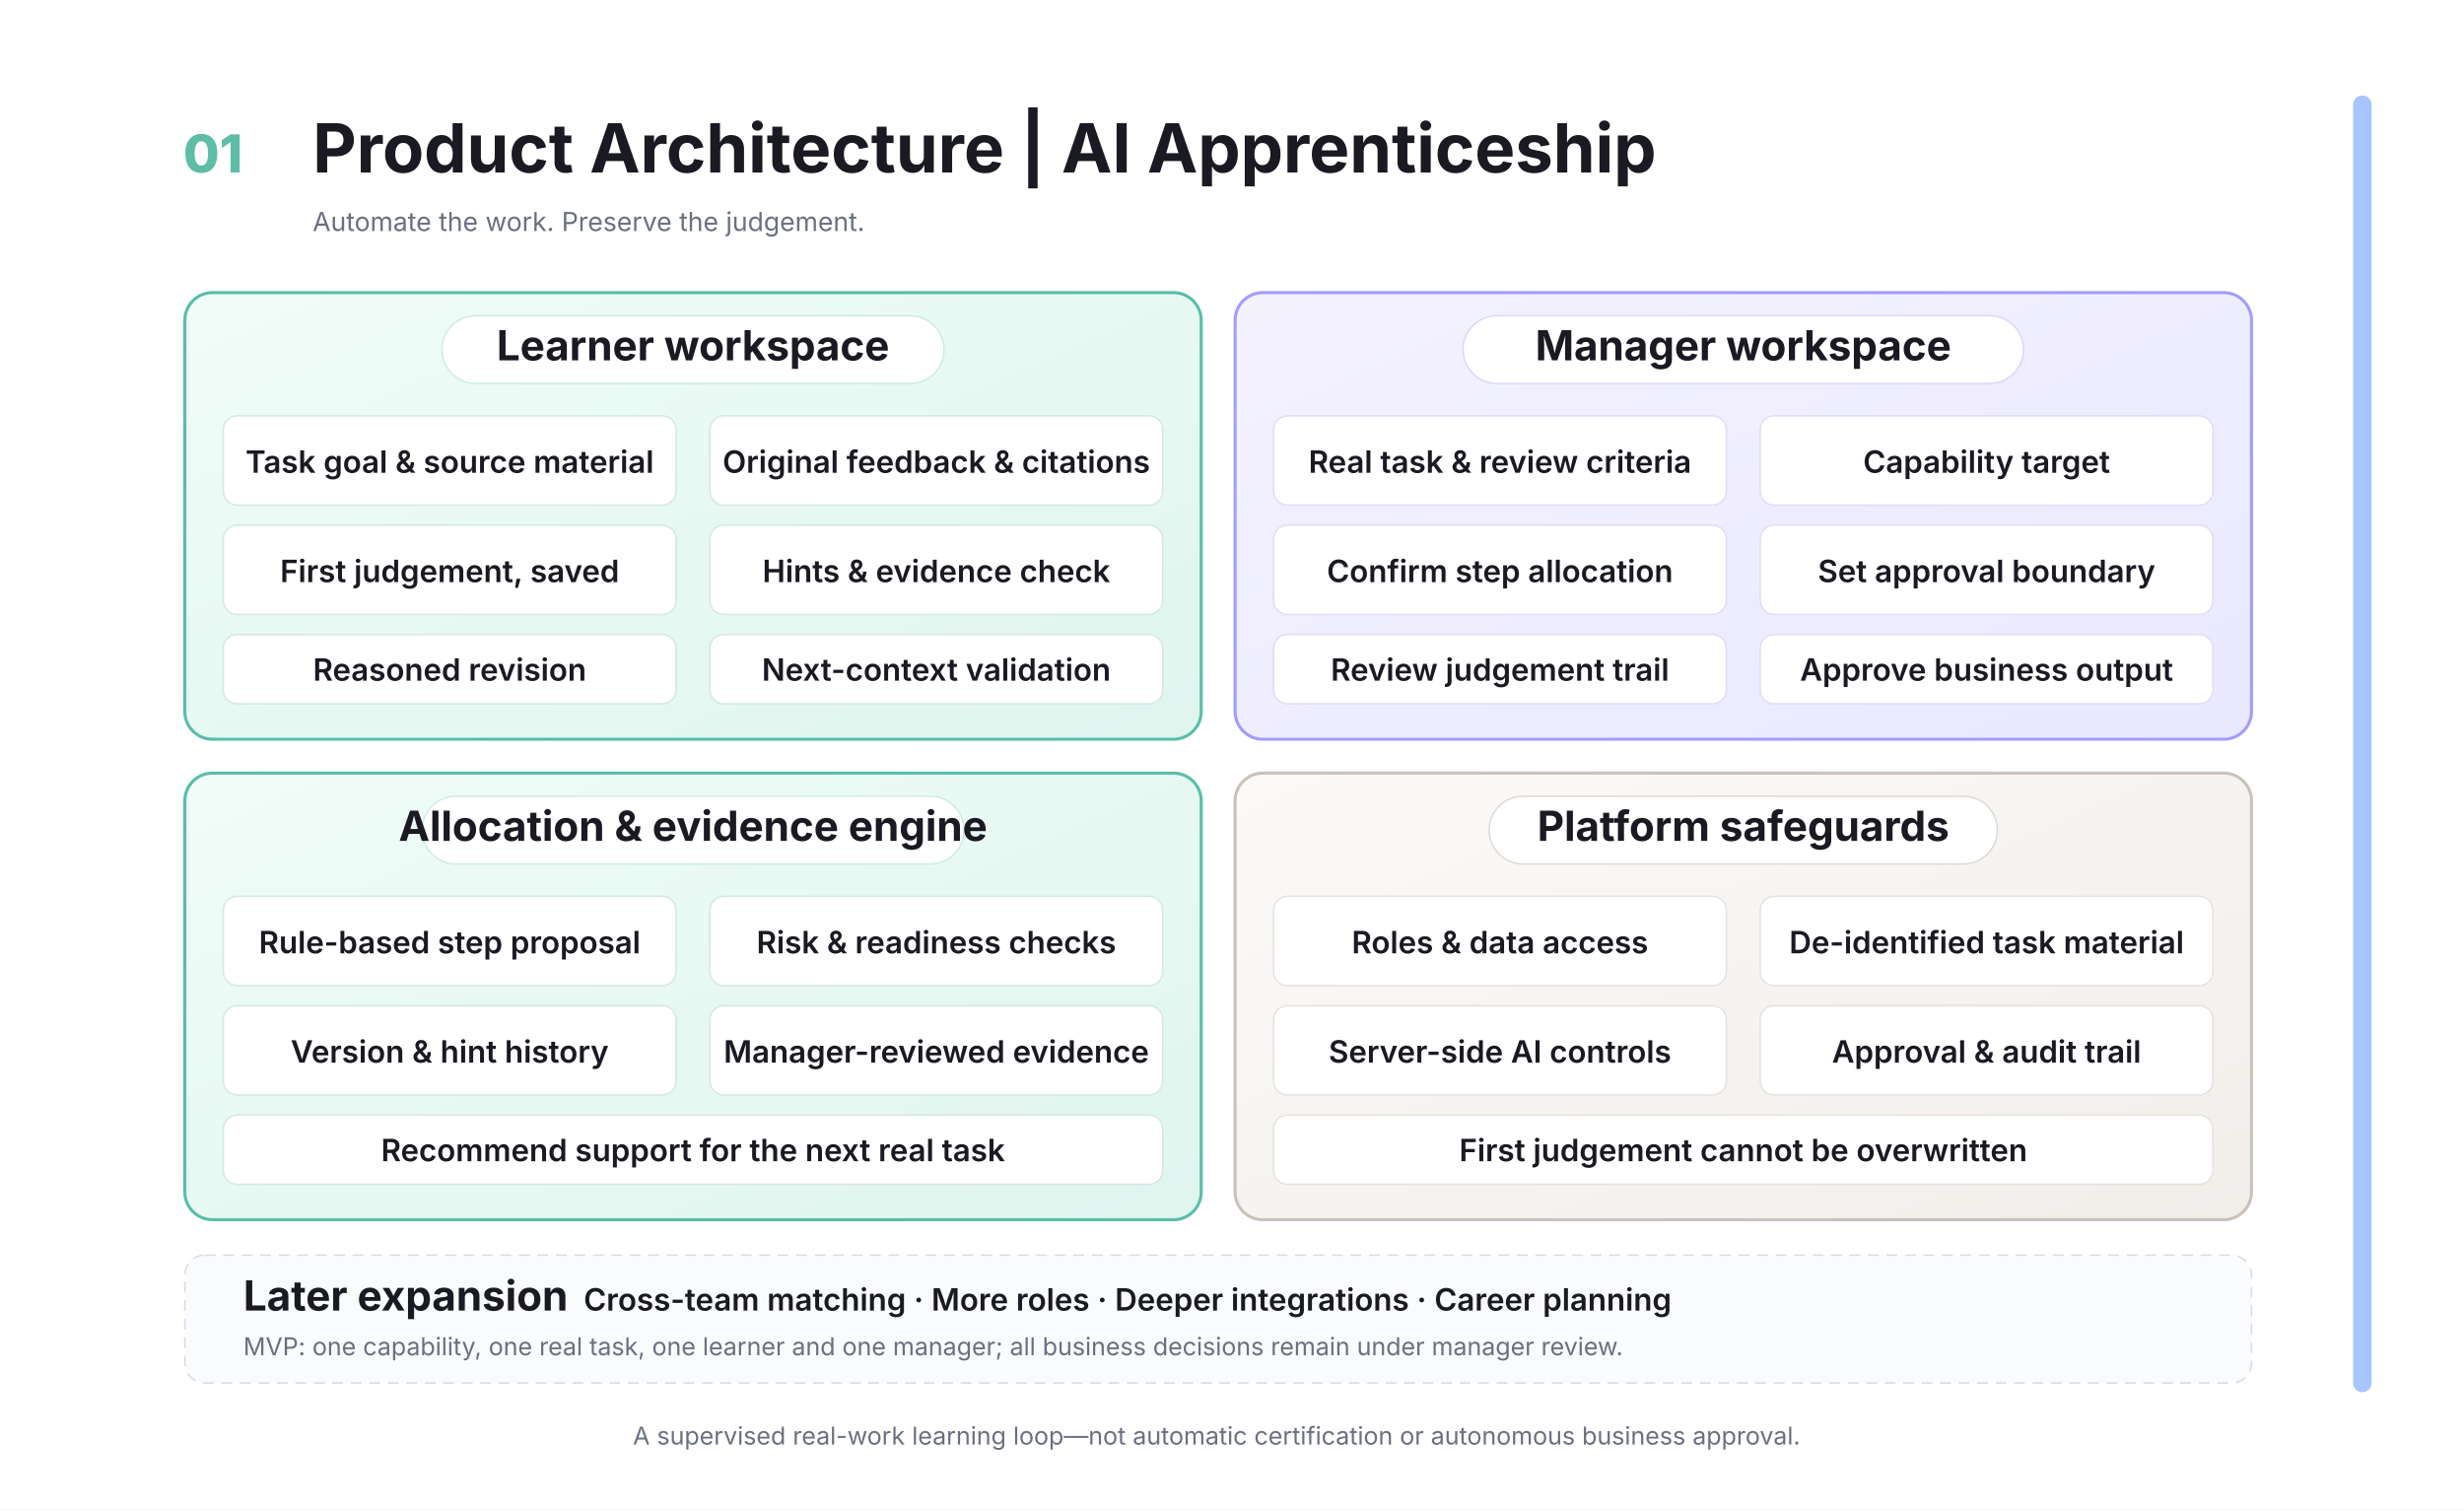
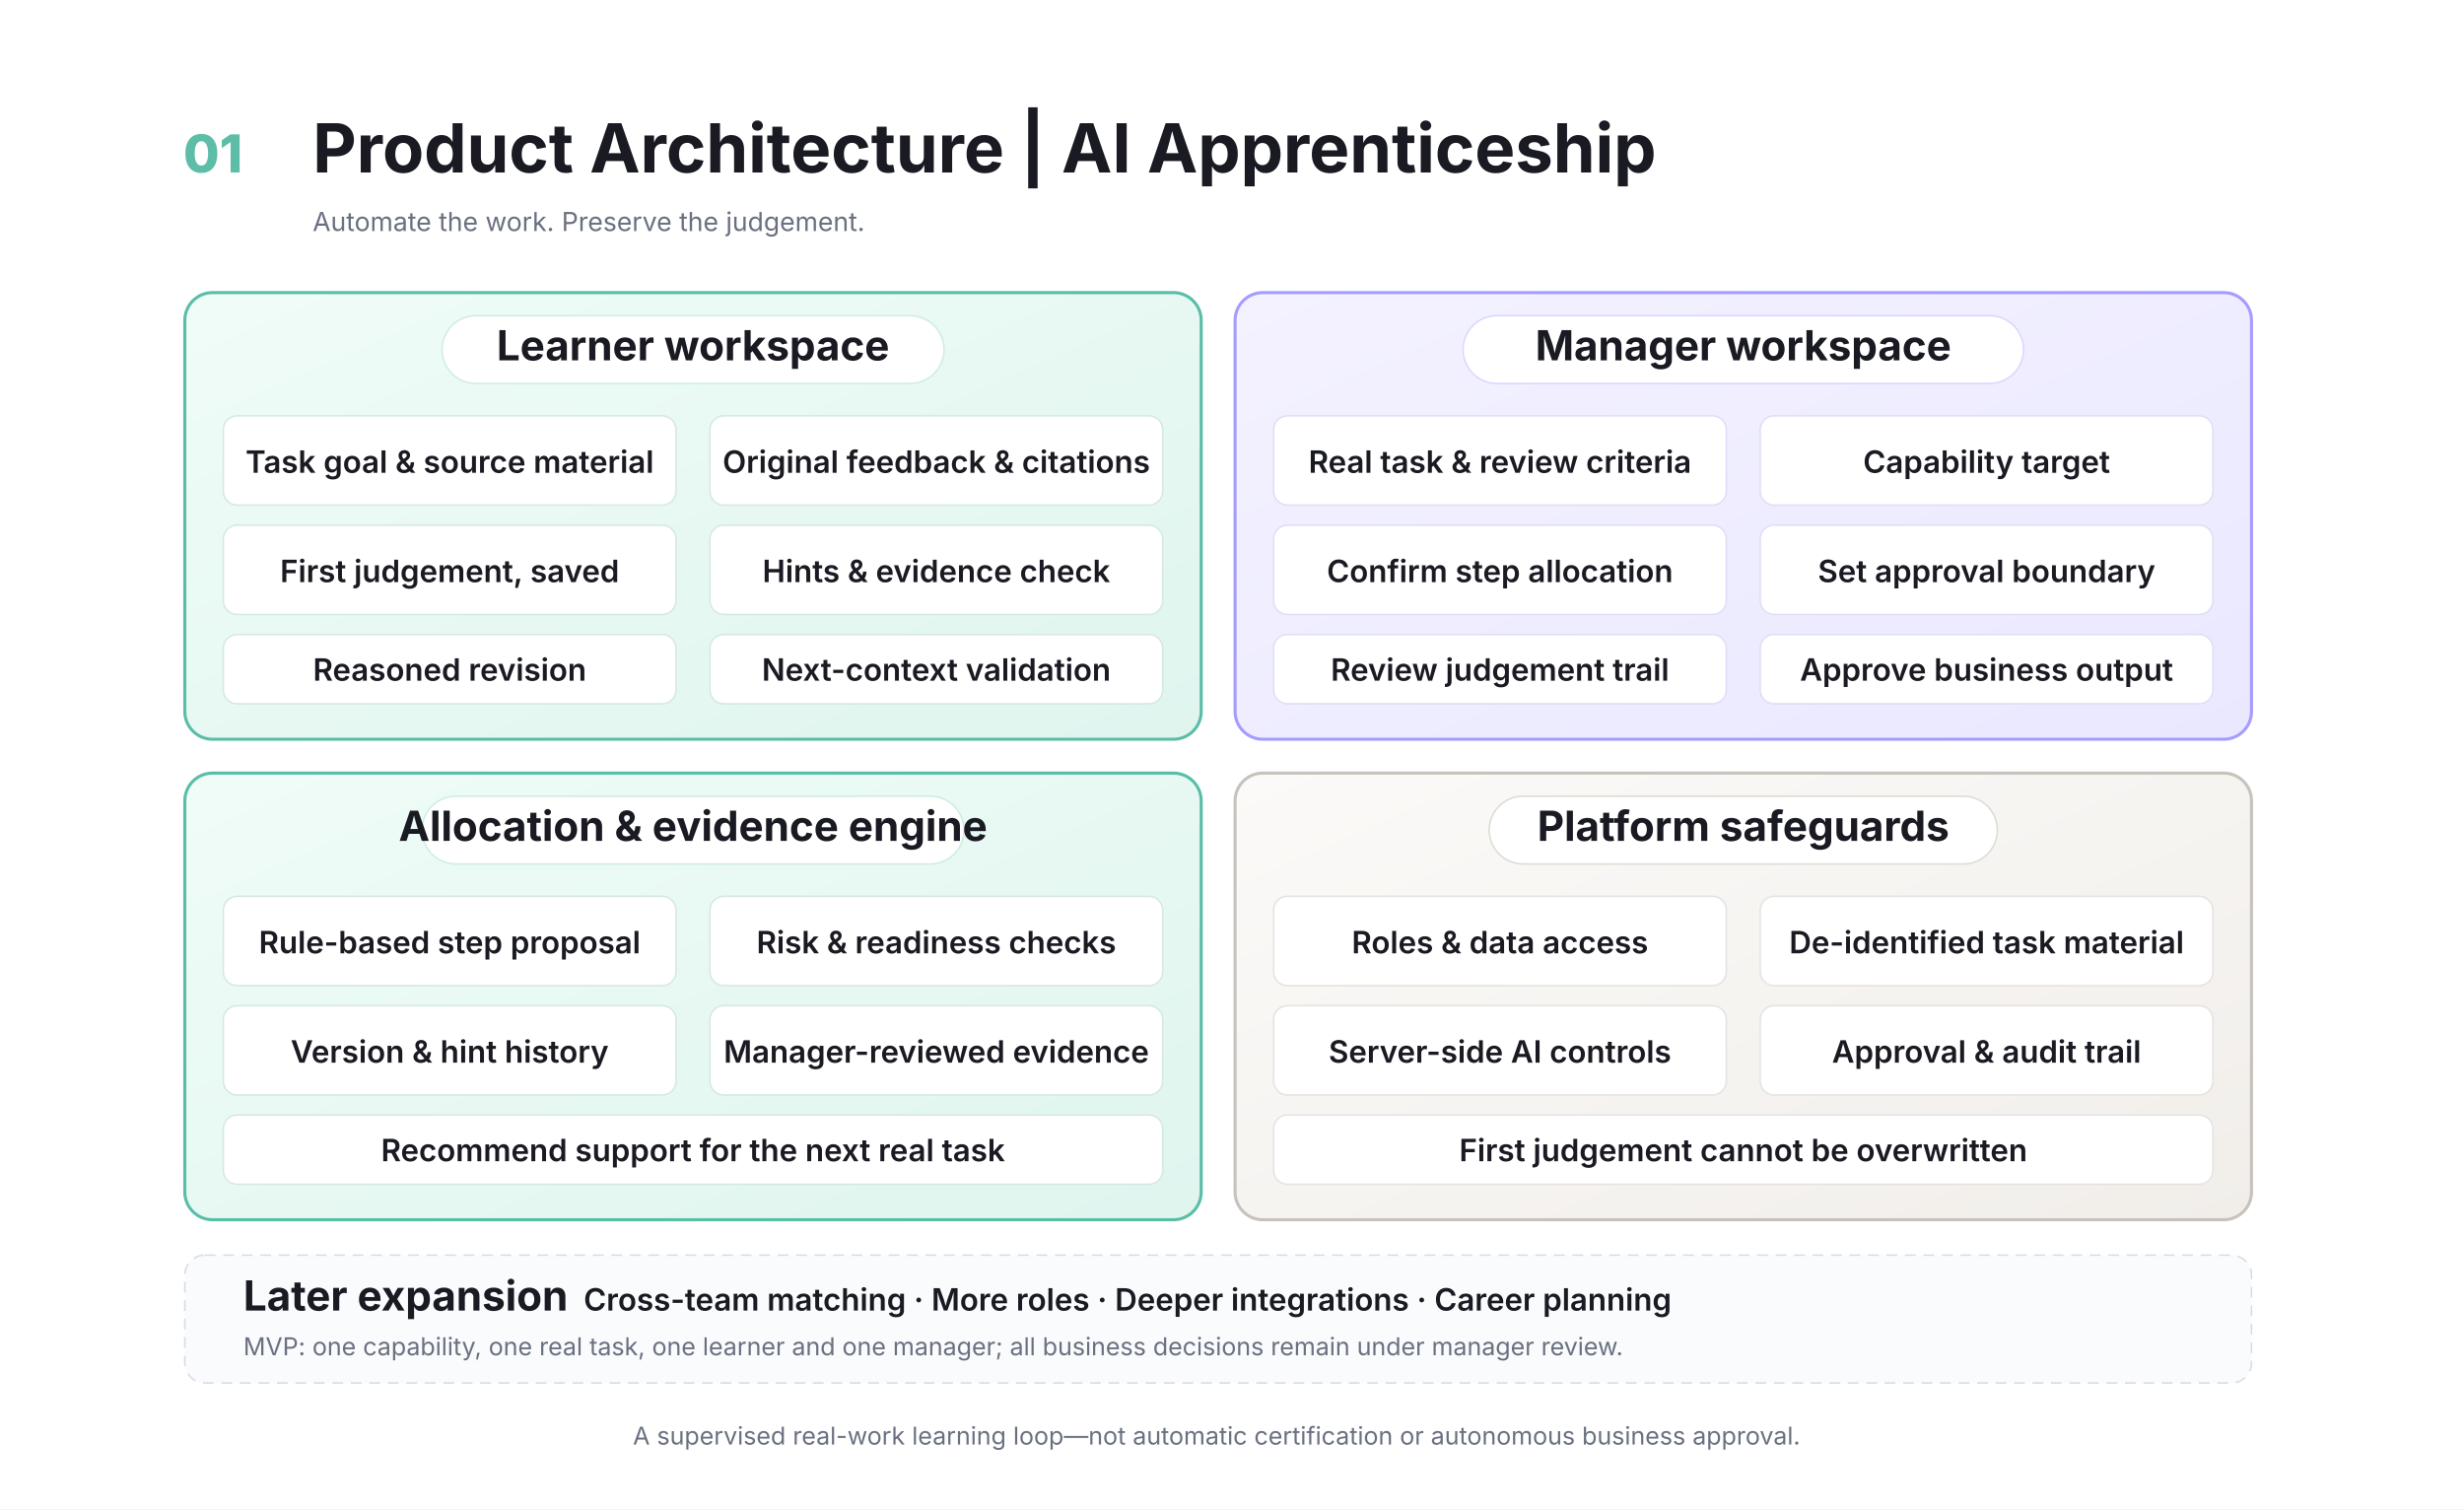
<svg xmlns="http://www.w3.org/2000/svg" width="1600" height="980" viewBox="0 0 1600 980" role="img" aria-labelledby="title desc">
  <defs>
    <style>text{font-family:Inter,Arial,sans-serif;fill:#191a22}.title{font-size:44px;font-weight:750}.section{font-size:27px;font-weight:700}.tile{font-size:20px;font-weight:560}.meta{font-size:17px;fill:#697080}.small{font-size:16px;fill:#697080}.num{font-size:34px;font-weight:800;fill:#5ebda6}</style>
    <linearGradient id="mint" x2="1" y2="1">
      <stop stop-color="#f0fcf8" />
      <stop offset="1" stop-color="#dff5ee" />
    </linearGradient>
    <linearGradient id="lav" x2="1" y2="1">
      <stop stop-color="#f4f2ff" />
      <stop offset="1" stop-color="#e9e8ff" />
    </linearGradient>
    <linearGradient id="warm" x2="1" y2="1">
      <stop stop-color="#fbfaf8" />
      <stop offset="1" stop-color="#f1eeea" />
    </linearGradient>
  </defs>
  <rect width="1600" height="980" fill="#fff" />
-   <rect x="1528" y="62" width="12" height="842" rx="6" fill="#a7c5ff" />
  <text x="119" y="112" class="num">01</text>
  <text x="203" y="112" class="title">Product Architecture | AI Apprenticeship</text>
  <text x="203" y="150" class="meta">Automate the work. Preserve the judgement.</text>
  <rect x="120" y="190" width="660" height="290" rx="18" fill="url(#mint)" stroke="#58bea8" stroke-width="2" />
  <rect x="287" y="205" width="326" height="44" rx="22" fill="#fff" stroke="#cfece3" />
  <text x="450" y="234" text-anchor="middle" class="section" font-size="24">Learner workspace</text>
  <rect x="145" y="270" width="294" height="58" rx="9" fill="#fff" stroke="#d5e8e2" />
  <text x="292" y="307" text-anchor="middle" class="tile">Task goal &amp; source material</text>
  <rect x="461" y="270" width="294" height="58" rx="9" fill="#fff" stroke="#d5e8e2" />
  <text x="608" y="307" text-anchor="middle" class="tile">Original feedback &amp; citations</text>
  <rect x="145" y="341" width="294" height="58" rx="9" fill="#fff" stroke="#d5e8e2" />
  <text x="292" y="378" text-anchor="middle" class="tile">First judgement, saved</text>
  <rect x="461" y="341" width="294" height="58" rx="9" fill="#fff" stroke="#d5e8e2" />
  <text x="608" y="378" text-anchor="middle" class="tile">Hints &amp; evidence check</text>
  <rect x="145" y="412" width="294" height="45" rx="9" fill="#fff" stroke="#d5e8e2" />
  <text x="292" y="442" text-anchor="middle" class="tile">Reasoned revision</text>
  <rect x="461" y="412" width="294" height="45" rx="9" fill="#fff" stroke="#d5e8e2" />
  <text x="608" y="442" text-anchor="middle" class="tile">Next-context validation</text>
  <rect x="802" y="190" width="660" height="290" rx="18" fill="url(#lav)" stroke="#a49cff" stroke-width="2" />
  <rect x="950" y="205" width="364" height="44" rx="22" fill="#fff" stroke="#dad6ff" />
  <text x="1132" y="234" text-anchor="middle" class="section" font-size="24">Manager workspace</text>
  <rect x="827" y="270" width="294" height="58" rx="9" fill="#fff" stroke="#e0ddf5" />
  <text x="974" y="307" text-anchor="middle" class="tile">Real task &amp; review criteria</text>
  <rect x="1143" y="270" width="294" height="58" rx="9" fill="#fff" stroke="#e0ddf5" />
  <text x="1290" y="307" text-anchor="middle" class="tile">Capability target</text>
  <rect x="827" y="341" width="294" height="58" rx="9" fill="#fff" stroke="#e0ddf5" />
  <text x="974" y="378" text-anchor="middle" class="tile">Confirm step allocation</text>
  <rect x="1143" y="341" width="294" height="58" rx="9" fill="#fff" stroke="#e0ddf5" />
  <text x="1290" y="378" text-anchor="middle" class="tile">Set approval boundary</text>
  <rect x="827" y="412" width="294" height="45" rx="9" fill="#fff" stroke="#e0ddf5" />
  <text x="974" y="442" text-anchor="middle" class="tile">Review judgement trail</text>
  <rect x="1143" y="412" width="294" height="45" rx="9" fill="#fff" stroke="#e0ddf5" />
  <text x="1290" y="442" text-anchor="middle" class="tile">Approve business output</text>
  <rect x="120" y="502" width="660" height="290" rx="18" fill="url(#mint)" stroke="#58bea8" stroke-width="2" />
  <rect x="274" y="517" width="352" height="44" rx="22" fill="#fff" stroke="#cfece3" />
  <text x="450" y="546" text-anchor="middle" class="section" font-size="24">Allocation &amp; evidence engine</text>
  <rect x="145" y="582" width="294" height="58" rx="9" fill="#fff" stroke="#d5e8e2" />
  <text x="292" y="619" text-anchor="middle" class="tile">Rule-based step proposal</text>
  <rect x="461" y="582" width="294" height="58" rx="9" fill="#fff" stroke="#d5e8e2" />
  <text x="608" y="619" text-anchor="middle" class="tile">Risk &amp; readiness checks</text>
  <rect x="145" y="653" width="294" height="58" rx="9" fill="#fff" stroke="#d5e8e2" />
  <text x="292" y="690" text-anchor="middle" class="tile">Version &amp; hint history</text>
  <rect x="461" y="653" width="294" height="58" rx="9" fill="#fff" stroke="#d5e8e2" />
  <text x="608" y="690" text-anchor="middle" class="tile">Manager-reviewed evidence</text>
  <rect x="145" y="724" width="610" height="45" rx="9" fill="#fff" stroke="#d5e8e2" />
  <text x="450" y="754" text-anchor="middle" class="tile">Recommend support for the next real task</text>
  <rect x="802" y="502" width="660" height="290" rx="18" fill="url(#warm)" stroke="#c8c2bc" stroke-width="2" />
  <rect x="967" y="517" width="330" height="44" rx="22" fill="#fff" stroke="#dedad5" />
  <text x="1132" y="546" text-anchor="middle" class="section" font-size="24">Platform safeguards</text>
  <rect x="827" y="582" width="294" height="58" rx="9" fill="#fff" stroke="#e6e2df" />
  <text x="974" y="619" text-anchor="middle" class="tile">Roles &amp; data access</text>
  <rect x="1143" y="582" width="294" height="58" rx="9" fill="#fff" stroke="#e6e2df" />
  <text x="1290" y="619" text-anchor="middle" class="tile">De-identified task material</text>
  <rect x="827" y="653" width="294" height="58" rx="9" fill="#fff" stroke="#e6e2df" />
  <text x="974" y="690" text-anchor="middle" class="tile">Server-side AI controls</text>
  <rect x="1143" y="653" width="294" height="58" rx="9" fill="#fff" stroke="#e6e2df" />
  <text x="1290" y="690" text-anchor="middle" class="tile">Approval &amp; audit trail</text>
  <rect x="827" y="724" width="610" height="45" rx="9" fill="#fff" stroke="#e6e2df" />
  <text x="1132" y="754" text-anchor="middle" class="tile">First judgement cannot be overwritten</text>
  <rect x="120" y="815" width="1342" height="83" rx="13" fill="#fafbfc" stroke="#d7dce4" stroke-dasharray="7 5" />
  <text x="158" y="851" class="section" font-size="21" fill="#5a5d66">Later expansion</text>
  <text x="379" y="851" class="tile">Cross-team matching · More roles · Deeper integrations · Career planning</text>
  <text x="158" y="880" class="small">MVP: one capability, one real task, one learner and one manager; all business decisions remain under manager review.</text>
  <text x="790" y="938" text-anchor="middle" class="small">A supervised real-work learning loop—not automatic certification or autonomous business approval.</text>
</svg>
